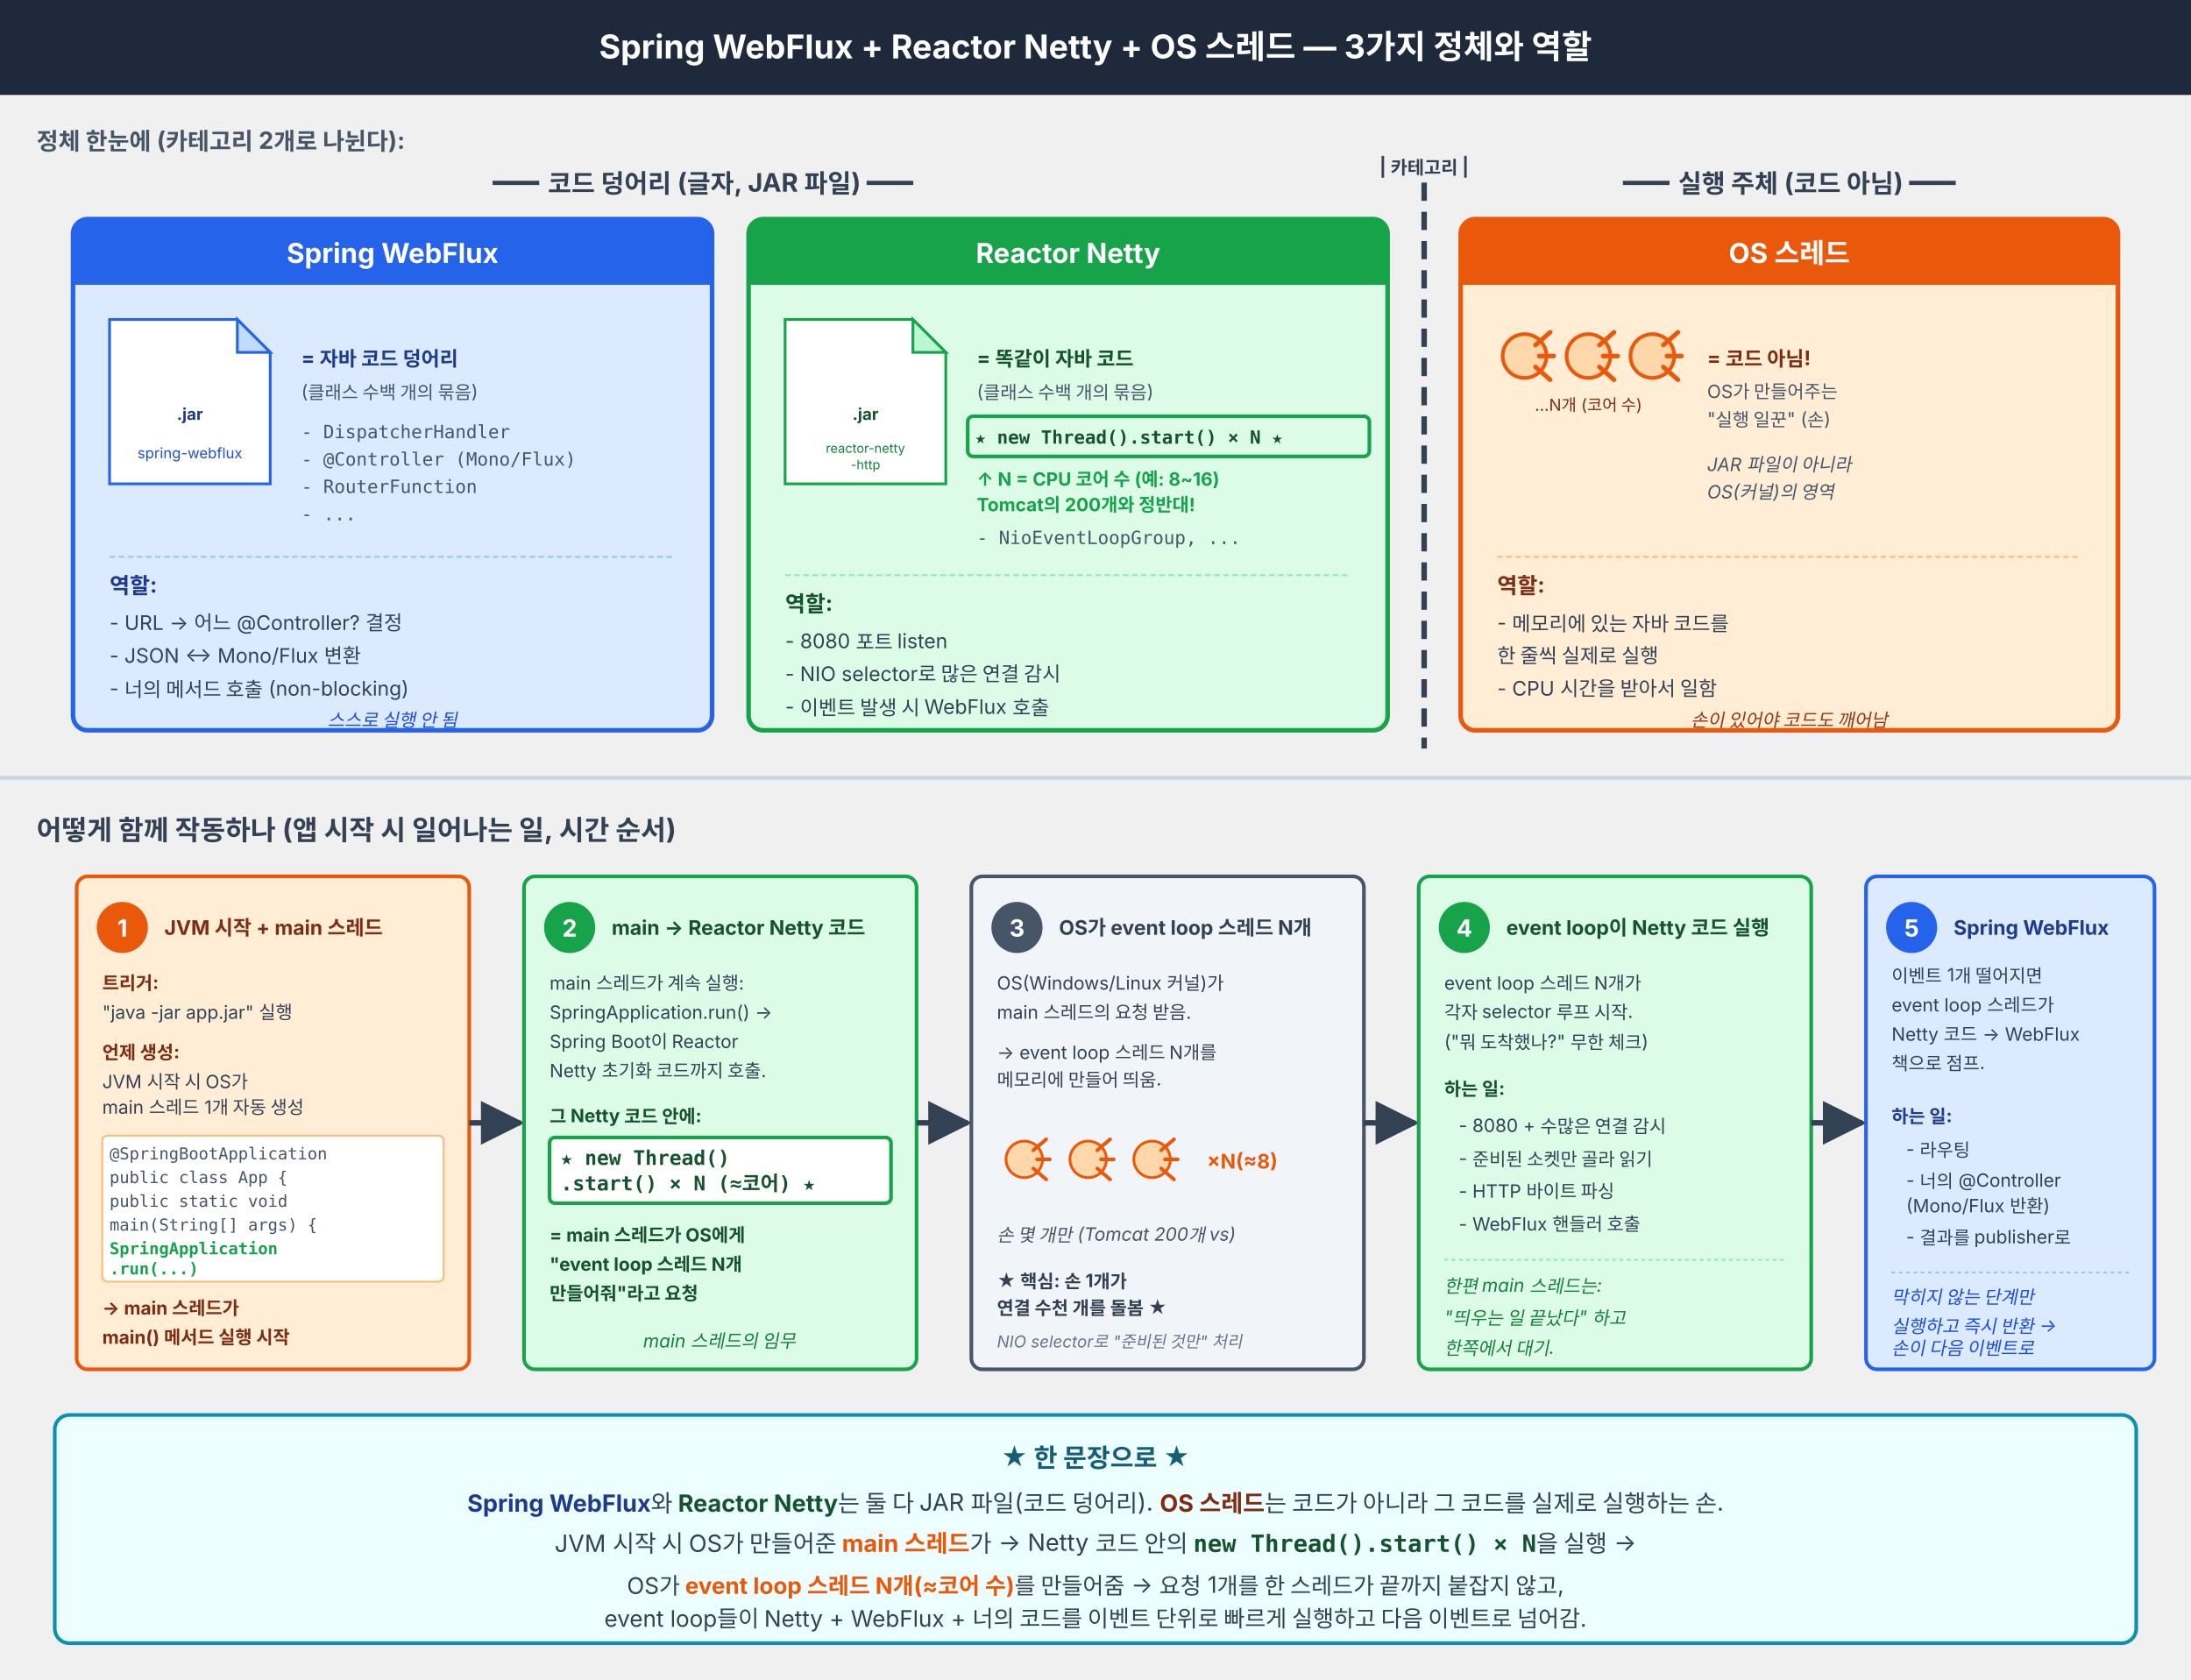
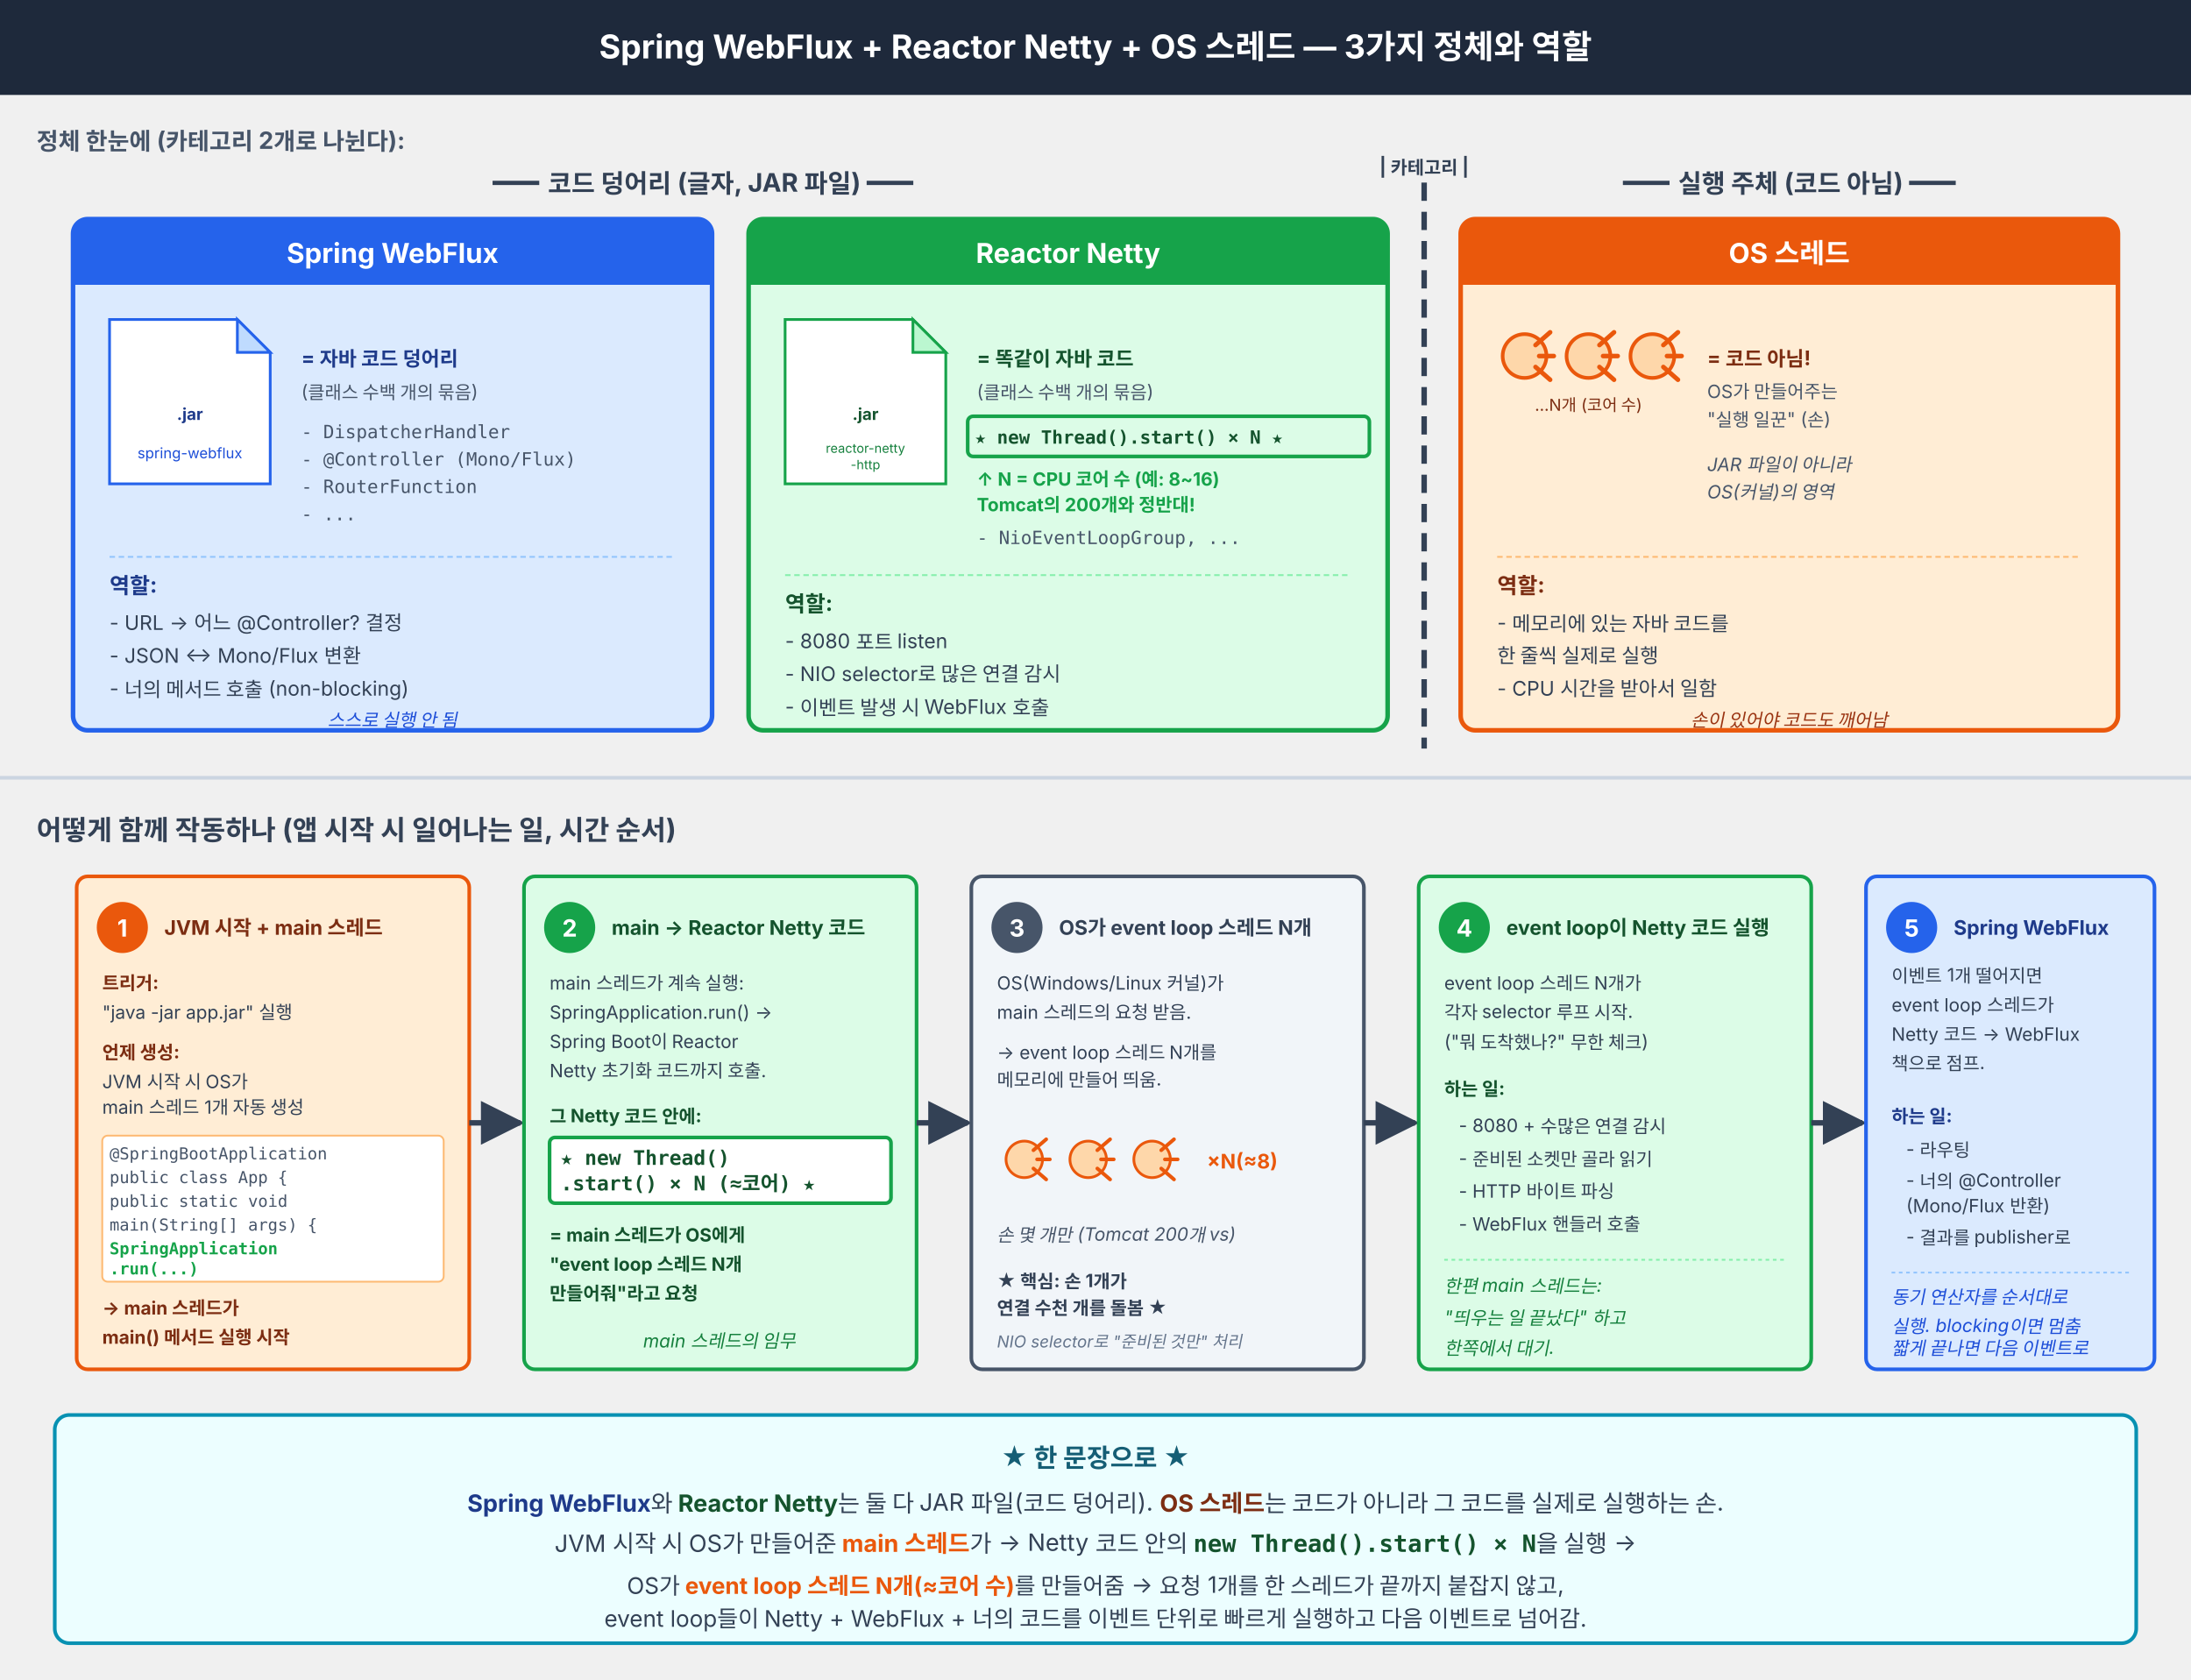
<svg xmlns="http://www.w3.org/2000/svg" viewBox="0 0 1200 920" font-family="ui-sans-serif, -apple-system, system-ui, sans-serif">
  <defs>
    <marker id="arr-dark" viewBox="0 0 10 10" refX="9" refY="5" markerWidth="8" markerHeight="8" orient="auto">
      <path d="M0,0 L10,5 L0,10 z" fill="#334155" />
    </marker>
    <marker id="arr-red" viewBox="0 0 10 10" refX="9" refY="5" markerWidth="6" markerHeight="6" orient="auto">
      <path d="M0,0 L10,5 L0,10 z" fill="#dc2626" />
    </marker>
  </defs>
  <rect x="0" y="0" width="1200" height="52" fill="#1e293b" />
  <text x="600" y="32" text-anchor="middle" font-size="18" font-weight="700" fill="white">
    Spring WebFlux + Reactor Netty + OS 스레드 — 3가지 정체와 역할
  </text>
  <text x="20" y="82" font-size="13" font-weight="700" fill="#475569">정체 한눈에 (카테고리 2개로 나뉜다):</text>
  <text x="385" y="105" text-anchor="middle" font-size="14" font-weight="700" fill="#334155">━━━ 코드 덩어리 (글자, JAR 파일) ━━━</text>
  <g transform="translate(40, 120)">
    <rect width="350" height="280" fill="#dbeafe" stroke="#2563eb" stroke-width="2.5" rx="8" />
    <rect width="350" height="36" fill="#2563eb" rx="8" />
    <rect y="28" width="350" height="8" fill="#2563eb" />
    <text x="175" y="24" text-anchor="middle" font-size="15" font-weight="700" fill="white">Spring WebFlux</text>
    <g transform="translate(20, 55)">
      <path d="M0,0 L70,0 L88,18 L88,90 L0,90 Z" fill="white" stroke="#2563eb" stroke-width="1.5" />
      <path d="M70,0 L70,18 L88,18 Z" fill="#bfdbfe" stroke="#2563eb" stroke-width="1.5" />
      <text x="44" y="55" text-anchor="middle" font-size="9" fill="#1e3a8a" font-weight="700">.jar</text>
      <text x="44" y="76" text-anchor="middle" font-size="8" fill="#1d4ed8">spring-webflux</text>
    </g>
    <text x="125" y="80" font-size="11" font-weight="700" fill="#1e3a8a">= 자바 코드 덩어리</text>
    <text x="125" y="98" font-size="10" fill="#475569">(클래스 수백 개의 묶음)</text>
    <g font-family="ui-monospace, monospace" font-size="10" fill="#475569">
      <text x="125" y="120">- DispatcherHandler</text>
      <text x="125" y="135">- @Controller (Mono/Flux)</text>
      <text x="125" y="150">- RouterFunction</text>
      <text x="125" y="165">- ...</text>
    </g>
    <line x1="20" y1="185" x2="330" y2="185" stroke="#93c5fd" stroke-dasharray="3,2" />
    <text x="20" y="205" font-size="12" font-weight="700" fill="#1e3a8a">역할:</text>
    <text x="20" y="225" font-size="11" fill="#334155">- URL → 어느 @Controller? 결정</text>
    <text x="20" y="243" font-size="11" fill="#334155">- JSON ↔ Mono/Flux 변환</text>
    <text x="20" y="261" font-size="11" fill="#334155">- 너의 메서드 호출 (non-blocking)</text>
    <text x="175" y="278" text-anchor="middle" font-size="10" font-style="italic" fill="#1d4ed8">스스로 실행 안 됨</text>
  </g>
  <g transform="translate(410, 120)">
    <rect width="350" height="280" fill="#dcfce7" stroke="#16a34a" stroke-width="2.5" rx="8" />
    <rect width="350" height="36" fill="#16a34a" rx="8" />
    <rect y="28" width="350" height="8" fill="#16a34a" />
    <text x="175" y="24" text-anchor="middle" font-size="15" font-weight="700" fill="white">Reactor Netty</text>
    <g transform="translate(20, 55)">
      <path d="M0,0 L70,0 L88,18 L88,90 L0,90 Z" fill="white" stroke="#16a34a" stroke-width="1.5" />
      <path d="M70,0 L70,18 L88,18 Z" fill="#bbf7d0" stroke="#16a34a" stroke-width="1.5" />
      <text x="44" y="55" text-anchor="middle" font-size="9" fill="#14532d" font-weight="700">.jar</text>
      <text x="44" y="73" text-anchor="middle" font-size="7" fill="#15803d">reactor-netty</text>
      <text x="44" y="82" text-anchor="middle" font-size="7" fill="#15803d">-http</text>
    </g>
    <text x="125" y="80" font-size="11" font-weight="700" fill="#14532d">= 똑같이 자바 코드</text>
    <text x="125" y="98" font-size="10" fill="#475569">(클래스 수백 개의 묶음)</text>
    <rect x="120" y="108" width="220" height="22" fill="#dcfce7" stroke="#16a34a" stroke-width="2" rx="3" />
    <text x="124" y="123" font-family="ui-monospace, monospace" font-size="10" font-weight="700" fill="#14532d">★ new Thread().start() × N ★</text>
    <text x="125" y="146" font-size="10" font-weight="700" fill="#16a34a">↑ N = CPU 코어 수 (예: 8~16)</text>
    <text x="125" y="160" font-size="10" font-weight="700" fill="#16a34a">Tomcat의 200개와 정반대!</text>
    <g font-family="ui-monospace, monospace" font-size="10">
      <text x="125" y="178" fill="#475569">- NioEventLoopGroup, ...</text>
    </g>
    <line x1="20" y1="195" x2="330" y2="195" stroke="#86efac" stroke-dasharray="3,2" />
    <text x="20" y="215" font-size="12" font-weight="700" fill="#14532d">역할:</text>
    <text x="20" y="235" font-size="11" fill="#334155">- 8080 포트 listen</text>
    <text x="20" y="253" font-size="11" fill="#334155">- NIO selector로 많은 연결 감시</text>
    <text x="20" y="271" font-size="11" fill="#334155">- 이벤트 발생 시 WebFlux 호출</text>
  </g>
  <line x1="780" y1="100" x2="780" y2="410" stroke="#334155" stroke-width="3" stroke-dasharray="10,6" />
  <text x="780" y="95" text-anchor="middle" font-size="10" fill="#334155" font-weight="700">| 카테고리 |</text>
  <text x="980" y="105" text-anchor="middle" font-size="14" font-weight="700" fill="#334155">━━━ 실행 주체 (코드 아님) ━━━</text>
  <g transform="translate(800, 120)">
    <rect width="360" height="280" fill="#ffedd5" stroke="#ea580c" stroke-width="2.5" rx="8" />
    <rect width="360" height="36" fill="#ea580c" rx="8" />
    <rect y="28" width="360" height="8" fill="#ea580c" />
    <text x="180" y="24" text-anchor="middle" font-size="15" font-weight="700" fill="white">OS 스레드</text>
    <g transform="translate(20, 50)">
      <g transform="translate(15, 25)">
        <circle r="12" fill="#fed7aa" stroke="#ea580c" stroke-width="2" />
        <path d="M6,-6 L14,-13" stroke="#ea580c" stroke-width="2.5" stroke-linecap="round" />
        <path d="M8,0 L16,0" stroke="#ea580c" stroke-width="2.5" stroke-linecap="round" />
        <path d="M6,6 L14,13" stroke="#ea580c" stroke-width="2.5" stroke-linecap="round" />
      </g>
      <g transform="translate(50, 25)">
        <circle r="12" fill="#fed7aa" stroke="#ea580c" stroke-width="2" />
        <path d="M6,-6 L14,-13" stroke="#ea580c" stroke-width="2.5" stroke-linecap="round" />
        <path d="M8,0 L16,0" stroke="#ea580c" stroke-width="2.5" stroke-linecap="round" />
        <path d="M6,6 L14,13" stroke="#ea580c" stroke-width="2.5" stroke-linecap="round" />
      </g>
      <g transform="translate(85, 25)">
        <circle r="12" fill="#fed7aa" stroke="#ea580c" stroke-width="2" />
        <path d="M6,-6 L14,-13" stroke="#ea580c" stroke-width="2.5" stroke-linecap="round" />
        <path d="M8,0 L16,0" stroke="#ea580c" stroke-width="2.5" stroke-linecap="round" />
        <path d="M6,6 L14,13" stroke="#ea580c" stroke-width="2.5" stroke-linecap="round" />
      </g>
      <text x="50" y="55" text-anchor="middle" font-size="9" fill="#7c2d12">...N개 (코어 수)</text>
    </g>
    <text x="135" y="80" font-size="11" font-weight="700" fill="#7c2d12">= 코드 아님!</text>
    <text x="135" y="98" font-size="10" fill="#475569">OS가 만들어주는</text>
    <text x="135" y="113" font-size="10" fill="#475569">"실행 일꾼" (손)</text>
    <text x="135" y="138" font-size="10" fill="#475569" font-style="italic">JAR 파일이 아니라</text>
    <text x="135" y="153" font-size="10" fill="#475569" font-style="italic">OS(커널)의 영역</text>
    <line x1="20" y1="185" x2="340" y2="185" stroke="#fdba74" stroke-dasharray="3,2" />
    <text x="20" y="205" font-size="12" font-weight="700" fill="#7c2d12">역할:</text>
    <text x="20" y="225" font-size="11" fill="#334155">- 메모리에 있는 자바 코드를</text>
    <text x="20" y="243" font-size="11" fill="#334155">  한 줄씩 실제로 실행</text>
    <text x="20" y="261" font-size="11" fill="#334155">- CPU 시간을 받아서 일함</text>
    <text x="180" y="278" text-anchor="middle" font-size="10" font-style="italic" fill="#9a3412">손이 있어야 코드도 깨어남</text>
  </g>
  <rect x="0" y="425" width="1200" height="2" fill="#cbd5e1" />
  <text x="20" y="460" font-size="15" font-weight="700" fill="#334155">어떻게 함께 작동하나 (앱 시작 시 일어나는 일, 시간 순서)</text>
  <g transform="translate(42, 480)">
    <rect width="215" height="270" fill="#ffedd5" stroke="#ea580c" stroke-width="2" rx="6" />
    <circle cx="25" cy="28" r="14" fill="#ea580c" />
    <text x="25" y="33" text-anchor="middle" font-size="13" font-weight="700" fill="white">1</text>
    <text x="48" y="32" font-size="11" font-weight="700" fill="#7c2d12">JVM 시작 + main 스레드</text>
    <text x="14" y="62" font-size="10" font-weight="700" fill="#7c2d12">트리거:</text>
    <text x="14" y="78" font-size="10" fill="#334155">"java -jar app.jar" 실행</text>
    <text x="14" y="100" font-size="10" font-weight="700" fill="#7c2d12">언제 생성:</text>
    <text x="14" y="116" font-size="10" fill="#334155">JVM 시작 시 OS가</text>
    <text x="14" y="130" font-size="10" fill="#334155">main 스레드 1개 자동 생성</text>
    <rect x="14" y="142" width="187" height="80" fill="white" stroke="#fdba74" rx="3" />
    <g font-family="ui-monospace, monospace" font-size="9" fill="#475569">
      <text x="18" y="155">@SpringBootApplication</text>
      <text x="18" y="168">public class App {</text>
      <text x="18" y="181">  public static void</text>
      <text x="18" y="194">  main(String[] args) {</text>
      <text x="18" y="207" fill="#16a34a" font-weight="700">    SpringApplication</text>
      <text x="18" y="218" fill="#16a34a" font-weight="700">      .run(...)</text>
    </g>
    <text x="14" y="240" font-size="10" font-weight="700" fill="#7c2d12">→ main 스레드가</text>
    <text x="14" y="256" font-size="10" font-weight="700" fill="#7c2d12">  main() 메서드 실행 시작</text>
  </g>
  <line x1="257" y1="615" x2="285" y2="615" stroke="#334155" stroke-width="3" marker-end="url(#arr-dark)" />
  <g transform="translate(287, 480)">
    <rect width="215" height="270" fill="#dcfce7" stroke="#16a34a" stroke-width="2" rx="6" />
    <circle cx="25" cy="28" r="14" fill="#16a34a" />
    <text x="25" y="33" text-anchor="middle" font-size="13" font-weight="700" fill="white">2</text>
    <text x="48" y="32" font-size="11" font-weight="700" fill="#14532d">main → Reactor Netty 코드</text>
    <text x="14" y="62" font-size="10" fill="#334155">main 스레드가 계속 실행:</text>
    <text x="14" y="78" font-size="10" fill="#334155">SpringApplication.run() →</text>
    <text x="14" y="94" font-size="10" fill="#334155">Spring Boot이 Reactor</text>
    <text x="14" y="110" font-size="10" fill="#334155">Netty 초기화 코드까지 호출.</text>
    <text x="14" y="135" font-size="10" font-weight="700" fill="#14532d">그 Netty 코드 안에:</text>
    <rect x="14" y="143" width="187" height="36" fill="white" stroke="#16a34a" stroke-width="2" rx="3" />
    <text x="20" y="158" font-family="ui-monospace, monospace" font-size="11" font-weight="700" fill="#14532d">★ new Thread()</text>
    <text x="20" y="172" font-family="ui-monospace, monospace" font-size="11" font-weight="700" fill="#14532d">      .start() × N (≈코어) ★</text>
    <text x="14" y="200" font-size="10" font-weight="700" fill="#14532d">= main 스레드가 OS에게</text>
    <text x="14" y="216" font-size="10" font-weight="700" fill="#14532d">  "event loop 스레드 N개</text>
    <text x="14" y="232" font-size="10" font-weight="700" fill="#14532d">   만들어줘"라고 요청</text>
    <text x="107" y="258" text-anchor="middle" font-size="10" font-style="italic" fill="#15803d">main 스레드의 임무</text>
  </g>
  <line x1="502" y1="615" x2="530" y2="615" stroke="#334155" stroke-width="3" marker-end="url(#arr-dark)" />
  <g transform="translate(532, 480)">
    <rect width="215" height="270" fill="#f1f5f9" stroke="#475569" stroke-width="2" rx="6" />
    <circle cx="25" cy="28" r="14" fill="#475569" />
    <text x="25" y="33" text-anchor="middle" font-size="13" font-weight="700" fill="white">3</text>
    <text x="48" y="32" font-size="11" font-weight="700" fill="#334155">OS가 event loop 스레드 N개</text>
    <text x="14" y="62" font-size="10" fill="#334155">OS(Windows/Linux 커널)가</text>
    <text x="14" y="78" font-size="10" fill="#334155">main 스레드의 요청 받음.</text>
    <text x="14" y="100" font-size="10" fill="#334155">→ event loop 스레드 N개를</text>
    <text x="14" y="115" font-size="10" fill="#334155">  메모리에 만들어 띄움.</text>
    <g transform="translate(14, 130)">
      <g transform="translate(15, 25)">
        <circle r="10" fill="#fed7aa" stroke="#ea580c" stroke-width="1.5" />
        <path d="M5,-5 L12,-11" stroke="#ea580c" stroke-width="2" stroke-linecap="round" />
        <path d="M7,0 L14,0" stroke="#ea580c" stroke-width="2" stroke-linecap="round" />
        <path d="M5,5 L12,11" stroke="#ea580c" stroke-width="2" stroke-linecap="round" />
      </g>
      <g transform="translate(50, 25)">
        <circle r="10" fill="#fed7aa" stroke="#ea580c" stroke-width="1.5" />
        <path d="M5,-5 L12,-11" stroke="#ea580c" stroke-width="2" stroke-linecap="round" />
        <path d="M7,0 L14,0" stroke="#ea580c" stroke-width="2" stroke-linecap="round" />
        <path d="M5,5 L12,11" stroke="#ea580c" stroke-width="2" stroke-linecap="round" />
      </g>
      <g transform="translate(85, 25)">
        <circle r="10" fill="#fed7aa" stroke="#ea580c" stroke-width="1.5" />
        <path d="M5,-5 L12,-11" stroke="#ea580c" stroke-width="2" stroke-linecap="round" />
        <path d="M7,0 L14,0" stroke="#ea580c" stroke-width="2" stroke-linecap="round" />
        <path d="M5,5 L12,11" stroke="#ea580c" stroke-width="2" stroke-linecap="round" />
      </g>
      <text x="115" y="30" font-size="11" fill="#ea580c" font-weight="700">×N(≈8)</text>
    </g>
    <text x="14" y="200" font-size="10" fill="#475569" font-style="italic">손 몇 개만 (Tomcat 200개 vs)</text>
    <text x="14" y="225" font-size="10" font-weight="700" fill="#334155">★ 핵심: 손 1개가</text>
    <text x="14" y="240" font-size="10" font-weight="700" fill="#334155">   연결 수천 개를 돌봄 ★</text>
    <text x="14" y="258" font-size="9" fill="#64748b" font-style="italic">NIO selector로 "준비된 것만" 처리</text>
  </g>
  <line x1="747" y1="615" x2="775" y2="615" stroke="#334155" stroke-width="3" marker-end="url(#arr-dark)" />
  <g transform="translate(777, 480)">
    <rect width="215" height="270" fill="#dcfce7" stroke="#16a34a" stroke-width="2" rx="6" />
    <circle cx="25" cy="28" r="14" fill="#16a34a" />
    <text x="25" y="33" text-anchor="middle" font-size="13" font-weight="700" fill="white">4</text>
    <text x="48" y="32" font-size="11" font-weight="700" fill="#14532d">event loop이 Netty 코드 실행</text>
    <text x="14" y="62" font-size="10" fill="#334155">event loop 스레드 N개가</text>
    <text x="14" y="78" font-size="10" fill="#334155">각자 selector 루프 시작.</text>
    <text x="14" y="94" font-size="10" fill="#334155">("뭐 도착했나?" 무한 체크)</text>
    <text x="14" y="120" font-size="10" font-weight="700" fill="#14532d">하는 일:</text>
    <text x="22" y="140" font-size="10" fill="#334155">- 8080 + 수많은 연결 감시</text>
    <text x="22" y="158" font-size="10" fill="#334155">- 준비된 소켓만 골라 읽기</text>
    <text x="22" y="176" font-size="10" fill="#334155">- HTTP 바이트 파싱</text>
    <text x="22" y="194" font-size="10" fill="#334155">- WebFlux 핸들러 호출</text>
    <line x1="14" y1="210" x2="200" y2="210" stroke="#86efac" stroke-dasharray="2,2" />
    <text x="14" y="228" font-size="10" font-style="italic" fill="#15803d">한편 main 스레드는:</text>
    <text x="14" y="245" font-size="10" font-style="italic" fill="#15803d">"띄우는 일 끝났다" 하고</text>
    <text x="14" y="262" font-size="10" font-style="italic" fill="#15803d">한쪽에서 대기.</text>
  </g>
  <line x1="992" y1="615" x2="1020" y2="615" stroke="#334155" stroke-width="3" marker-end="url(#arr-dark)" />
  <g transform="translate(1022, 480)">
    <rect width="158" height="270" fill="#dbeafe" stroke="#2563eb" stroke-width="2" rx="6" />
    <circle cx="25" cy="28" r="14" fill="#2563eb" />
    <text x="25" y="33" text-anchor="middle" font-size="13" font-weight="700" fill="white">5</text>
    <text x="48" y="32" font-size="11" font-weight="700" fill="#1e3a8a">Spring WebFlux</text>
    <text x="14" y="58" font-size="10" fill="#334155">이벤트 1개 떨어지면</text>
    <text x="14" y="74" font-size="10" fill="#334155">event loop 스레드가</text>
    <text x="14" y="90" font-size="10" fill="#334155">Netty 코드 → WebFlux</text>
    <text x="14" y="106" font-size="10" fill="#334155">책으로 점프.</text>
    <text x="14" y="135" font-size="10" font-weight="700" fill="#1e3a8a">하는 일:</text>
    <text x="22" y="153" font-size="10" fill="#334155">- 라우팅</text>
    <text x="22" y="170" font-size="10" fill="#334155">- 너의 @Controller</text>
    <text x="22" y="184" font-size="10" fill="#334155">  (Mono/Flux 반환)</text>
    <text x="22" y="201" font-size="10" fill="#334155">- 결과를 publisher로</text>
    <line x1="14" y1="217" x2="144" y2="217" stroke="#93c5fd" stroke-dasharray="2,2" />
-     <text x="14" y="234" font-size="10" font-style="italic" fill="#1d4ed8">막히지 않는 단계만</text>
-     <text x="14" y="250" font-size="10" font-style="italic" fill="#1d4ed8">실행하고 즉시 반환 →</text>
-     <text x="14" y="262" font-size="10" font-style="italic" fill="#1d4ed8">손이 다음 이벤트로</text>
+     <text x="14" y="234" font-size="10" font-style="italic" fill="#1d4ed8">동기 연산자를 순서대로</text>
+     <text x="14" y="250" font-size="10" font-style="italic" fill="#1d4ed8">실행. blocking이면 멈춤</text>
+     <text x="14" y="262" font-size="10" font-style="italic" fill="#1d4ed8">짧게 끝나면 다음 이벤트로</text>
  </g>
  <rect x="30" y="775" width="1140" height="125" fill="#ecfeff" stroke="#0891b2" stroke-width="2" rx="8" />
  <text x="600" y="803" text-anchor="middle" font-size="14" font-weight="700" fill="#155e75">★ 한 문장으로 ★</text>
  <text x="600" y="828" text-anchor="middle" font-size="13" fill="#334155">
    <tspan font-weight="700" fill="#1e3a8a">Spring WebFlux</tspan>와 <tspan font-weight="700" fill="#14532d">Reactor Netty</tspan>는 둘 다 JAR 파일(코드 덩어리).
    <tspan font-weight="700" fill="#7c2d12">OS 스레드</tspan>는 코드가 아니라 그 코드를 실제로 실행하는 손.
  </text>
  <text x="600" y="850" text-anchor="middle" font-size="13" fill="#334155">
    JVM 시작 시 OS가 만들어준 <tspan font-weight="700" fill="#ea580c">main 스레드</tspan>가 → Netty 코드 안의 <tspan font-family="ui-monospace, monospace" font-weight="700" fill="#14532d">new Thread().start() × N</tspan>을 실행 →
  </text>
  <text x="600" y="873" text-anchor="middle" font-size="12.5" fill="#334155">
    OS가 <tspan font-weight="700" fill="#ea580c">event loop 스레드 N개(≈코어 수)</tspan>를 만들어줌 → 요청 1개를 한 스레드가 끝까지 붙잡지 않고,
  </text>
  <text x="600" y="891" text-anchor="middle" font-size="12.5" fill="#334155">
    event loop들이 Netty + WebFlux + 너의 코드를 이벤트 단위로 빠르게 실행하고 다음 이벤트로 넘어감.
  </text>
</svg>
